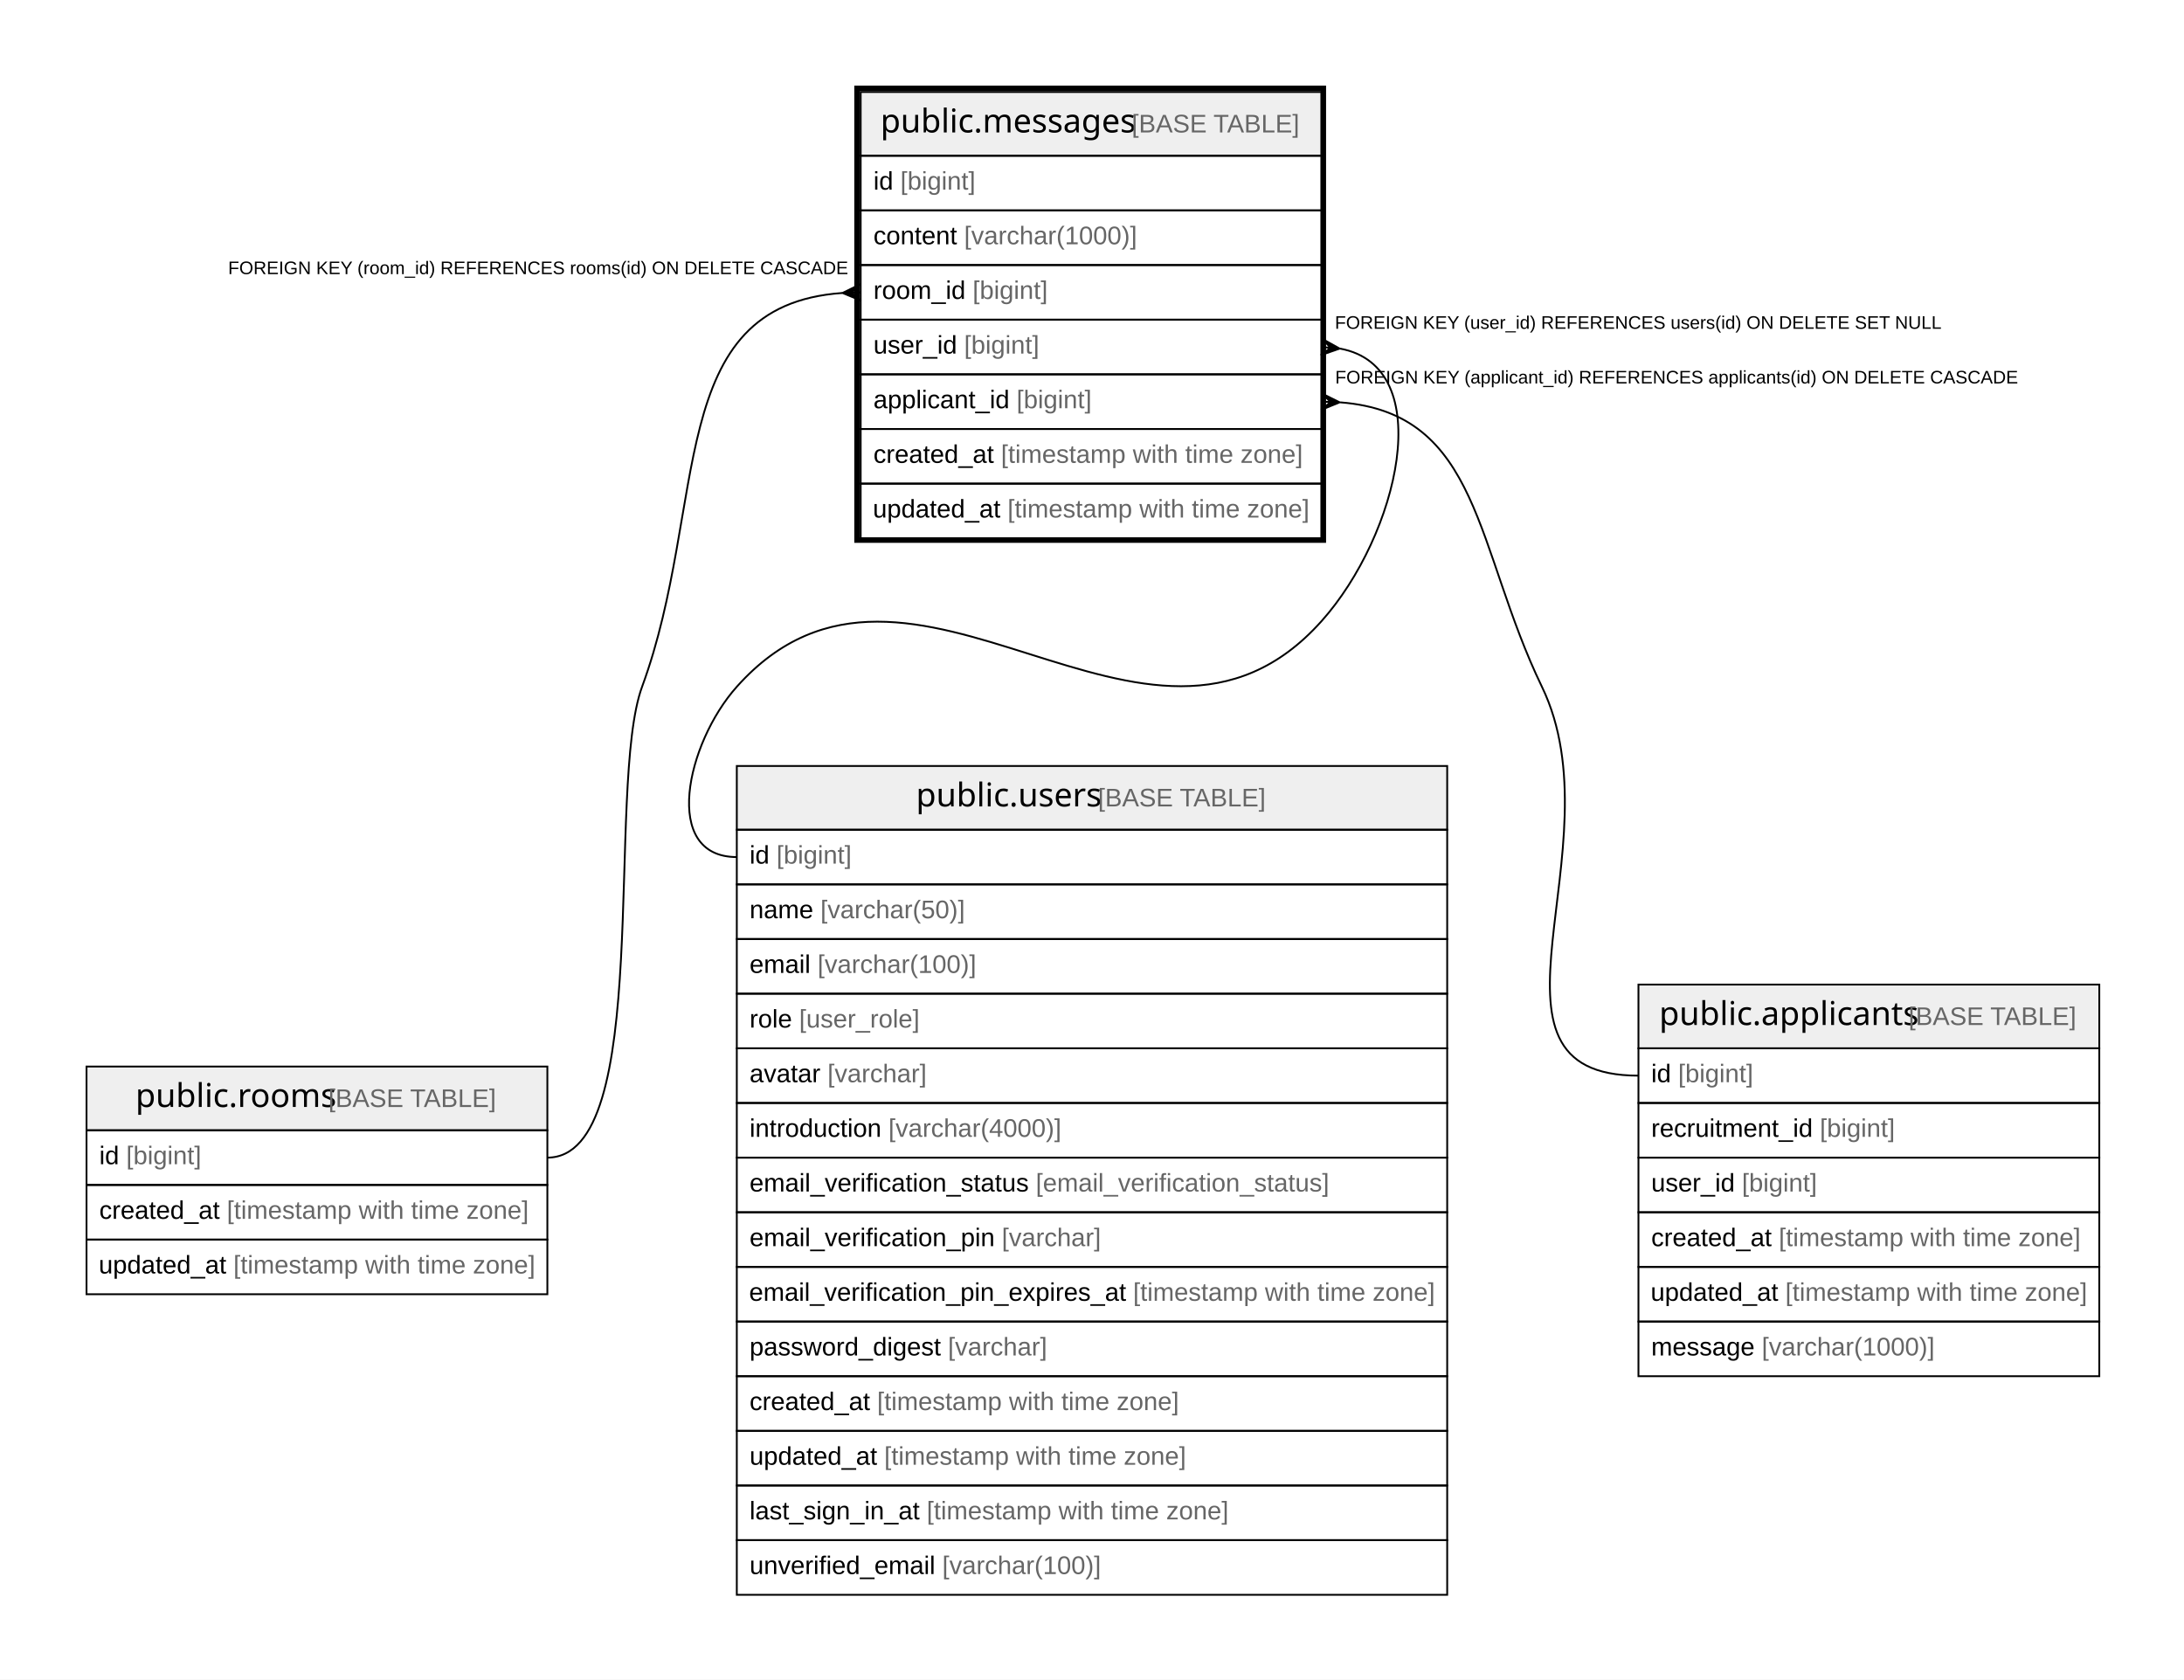
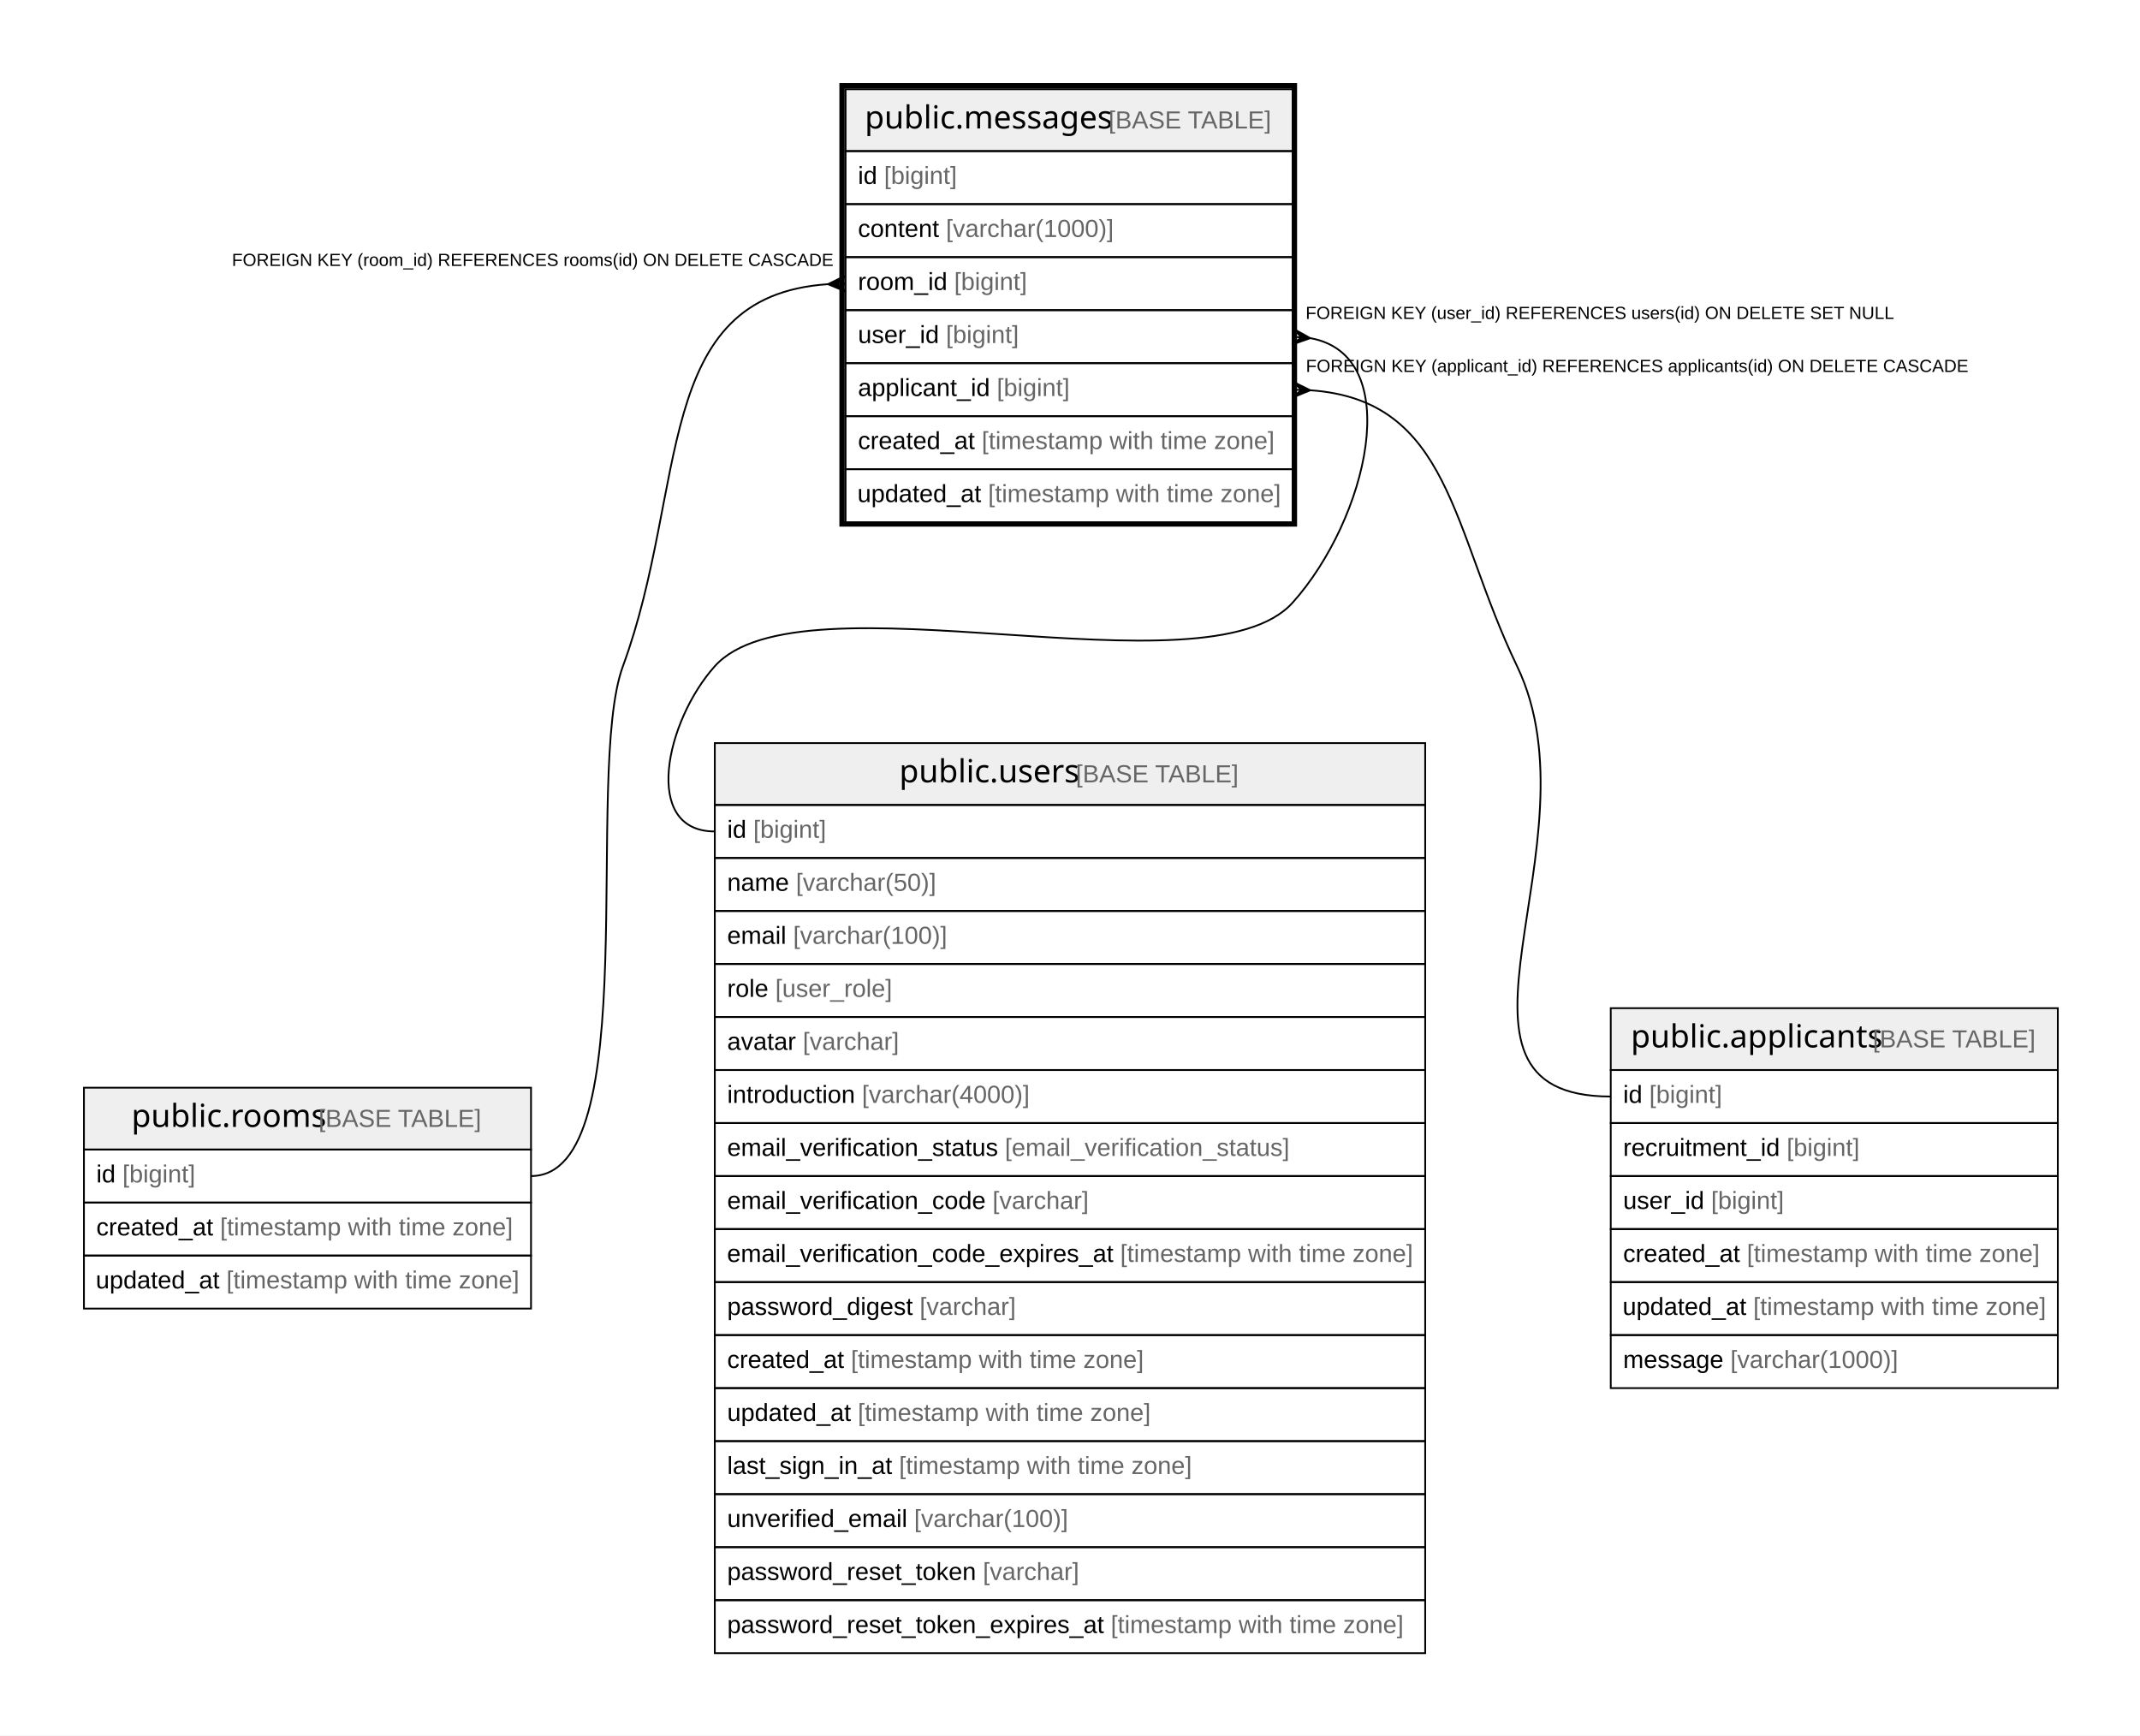
- <svg xmlns="http://www.w3.org/2000/svg" width="1199pt" height="922pt" viewBox="0.00 0.00 1199.00 922.00">
-   <g id="graph0" class="graph" transform="scale(1 1) rotate(0) translate(4 918)">
-     <polygon fill="#ffffff" stroke="transparent" points="-4,4 -4,-918 1195,-918 1195,4 -4,4" />
+ <svg xmlns="http://www.w3.org/2000/svg" width="1211pt" height="982pt" viewBox="0.00 0.00 1211.00 982.00">
+   <g id="graph0" class="graph" transform="scale(1 1) rotate(0) translate(4 978)">
+     <polygon fill="#ffffff" stroke="transparent" points="-4,4 -4,-978 1207,-978 1207,4 -4,4" />
    <g id="node1" class="node">
-       <polygon fill="#efefef" stroke="transparent" points="468.5,-832.5 468.5,-867.5 721.5,-867.5 721.5,-832.5 468.5,-832.5" />
-       <polygon fill="none" stroke="#000000" points="468.5,-832.5 468.5,-867.5 721.5,-867.5 721.5,-832.5 468.5,-832.5" />
-       <text text-anchor="start" x="479.36" y="-845.3" font-family="Arial Bold" font-size="18.00" fill="#000000">public.messages</text>
-       <text text-anchor="start" x="613.386" y="-845.3" font-family="Arial" font-size="14.00" fill="#000000"> </text>
-       <text text-anchor="start" x="617.277" y="-845.3" font-family="Arial" font-size="14.00" fill="#666666">[BASE TABLE]</text>
-       <polygon fill="none" stroke="#000000" points="468.5,-802.5 468.5,-832.5 721.5,-832.5 721.5,-802.5 468.5,-802.5" />
-       <text text-anchor="start" x="475.5" y="-813.9" font-family="Arial" font-size="14.00" fill="#000000">id </text>
-       <text text-anchor="start" x="490.28" y="-813.9" font-family="Arial" font-size="14.00" fill="#666666">[bigint]</text>
-       <polygon fill="none" stroke="#000000" points="468.5,-772.5 468.5,-802.5 721.5,-802.5 721.5,-772.5 468.5,-772.5" />
-       <text text-anchor="start" x="475.5" y="-783.9" font-family="Arial" font-size="14.00" fill="#000000">content </text>
-       <text text-anchor="start" x="525.302" y="-783.9" font-family="Arial" font-size="14.00" fill="#666666">[varchar(1000)]</text>
-       <polygon fill="none" stroke="#000000" points="468.5,-742.5 468.5,-772.5 721.5,-772.5 721.5,-742.5 468.5,-742.5" />
-       <text text-anchor="start" x="475.5" y="-753.9" font-family="Arial" font-size="14.00" fill="#000000">room_id </text>
-       <text text-anchor="start" x="529.949" y="-753.9" font-family="Arial" font-size="14.00" fill="#666666">[bigint]</text>
-       <polygon fill="none" stroke="#000000" points="468.5,-712.5 468.5,-742.5 721.5,-742.5 721.5,-712.5 468.5,-712.5" />
-       <text text-anchor="start" x="475.5" y="-723.9" font-family="Arial" font-size="14.00" fill="#000000">user_id </text>
-       <text text-anchor="start" x="525.288" y="-723.9" font-family="Arial" font-size="14.00" fill="#666666">[bigint]</text>
-       <polygon fill="none" stroke="#000000" points="468.5,-682.5 468.5,-712.5 721.5,-712.5 721.5,-682.5 468.5,-682.5" />
-       <text text-anchor="start" x="475.5" y="-693.9" font-family="Arial" font-size="14.00" fill="#000000">applicant_id </text>
-       <text text-anchor="start" x="554.079" y="-693.9" font-family="Arial" font-size="14.00" fill="#666666">[bigint]</text>
-       <polygon fill="none" stroke="#000000" points="468.5,-652.5 468.5,-682.5 721.5,-682.5 721.5,-652.5 468.5,-652.5" />
-       <text text-anchor="start" x="475.5" y="-663.9" font-family="Arial" font-size="14.00" fill="#000000">created_at </text>
-       <text text-anchor="start" x="545.528" y="-663.9" font-family="Arial" font-size="14.00" fill="#666666">[timestamp with time zone]</text>
-       <polygon fill="none" stroke="#000000" points="468.5,-622.5 468.5,-652.5 721.5,-652.5 721.5,-622.5 468.5,-622.5" />
-       <text text-anchor="start" x="475.192" y="-633.9" font-family="Arial" font-size="14.00" fill="#000000">updated_at </text>
-       <text text-anchor="start" x="549.124" y="-633.9" font-family="Arial" font-size="14.00" fill="#666666">[timestamp with time zone]</text>
-       <polygon fill="none" stroke="#000000" stroke-width="3" points="466.5,-621.5 466.5,-869.5 722.5,-869.5 722.5,-621.5 466.5,-621.5" />
+       <polygon fill="#efefef" stroke="transparent" points="474.5,-892.5 474.5,-927.5 727.5,-927.5 727.5,-892.5 474.5,-892.5" />
+       <polygon fill="none" stroke="#000000" points="474.5,-892.5 474.5,-927.5 727.5,-927.5 727.5,-892.5 474.5,-892.5" />
+       <text text-anchor="start" x="485.36" y="-905.3" font-family="Arial Bold" font-size="18.00" fill="#000000">public.messages</text>
+       <text text-anchor="start" x="619.386" y="-905.3" font-family="Arial" font-size="14.00" fill="#000000"> </text>
+       <text text-anchor="start" x="623.277" y="-905.3" font-family="Arial" font-size="14.00" fill="#666666">[BASE TABLE]</text>
+       <polygon fill="none" stroke="#000000" points="474.5,-862.5 474.5,-892.5 727.5,-892.5 727.5,-862.5 474.5,-862.5" />
+       <text text-anchor="start" x="481.5" y="-873.9" font-family="Arial" font-size="14.00" fill="#000000">id </text>
+       <text text-anchor="start" x="496.28" y="-873.9" font-family="Arial" font-size="14.00" fill="#666666">[bigint]</text>
+       <polygon fill="none" stroke="#000000" points="474.5,-832.5 474.5,-862.5 727.5,-862.5 727.5,-832.5 474.5,-832.5" />
+       <text text-anchor="start" x="481.5" y="-843.9" font-family="Arial" font-size="14.00" fill="#000000">content </text>
+       <text text-anchor="start" x="531.302" y="-843.9" font-family="Arial" font-size="14.00" fill="#666666">[varchar(1000)]</text>
+       <polygon fill="none" stroke="#000000" points="474.5,-802.5 474.5,-832.5 727.5,-832.5 727.5,-802.5 474.5,-802.5" />
+       <text text-anchor="start" x="481.5" y="-813.9" font-family="Arial" font-size="14.00" fill="#000000">room_id </text>
+       <text text-anchor="start" x="535.949" y="-813.9" font-family="Arial" font-size="14.00" fill="#666666">[bigint]</text>
+       <polygon fill="none" stroke="#000000" points="474.5,-772.5 474.5,-802.5 727.5,-802.5 727.5,-772.5 474.5,-772.5" />
+       <text text-anchor="start" x="481.5" y="-783.9" font-family="Arial" font-size="14.00" fill="#000000">user_id </text>
+       <text text-anchor="start" x="531.288" y="-783.9" font-family="Arial" font-size="14.00" fill="#666666">[bigint]</text>
+       <polygon fill="none" stroke="#000000" points="474.5,-742.5 474.5,-772.5 727.5,-772.5 727.5,-742.5 474.5,-742.5" />
+       <text text-anchor="start" x="481.5" y="-753.9" font-family="Arial" font-size="14.00" fill="#000000">applicant_id </text>
+       <text text-anchor="start" x="560.079" y="-753.9" font-family="Arial" font-size="14.00" fill="#666666">[bigint]</text>
+       <polygon fill="none" stroke="#000000" points="474.5,-712.5 474.5,-742.5 727.5,-742.5 727.5,-712.5 474.5,-712.5" />
+       <text text-anchor="start" x="481.5" y="-723.9" font-family="Arial" font-size="14.00" fill="#000000">created_at </text>
+       <text text-anchor="start" x="551.528" y="-723.9" font-family="Arial" font-size="14.00" fill="#666666">[timestamp with time zone]</text>
+       <polygon fill="none" stroke="#000000" points="474.5,-682.5 474.5,-712.5 727.5,-712.5 727.5,-682.5 474.5,-682.5" />
+       <text text-anchor="start" x="481.192" y="-693.9" font-family="Arial" font-size="14.00" fill="#000000">updated_at </text>
+       <text text-anchor="start" x="555.124" y="-693.9" font-family="Arial" font-size="14.00" fill="#666666">[timestamp with time zone]</text>
+       <polygon fill="none" stroke="#000000" stroke-width="3" points="472.5,-681.5 472.5,-929.5 728.5,-929.5 728.5,-681.5 472.5,-681.5" />
    </g>
    <g id="node2" class="node">
-       <polygon fill="#efefef" stroke="transparent" points="43.5,-297.5 43.5,-332.5 296.5,-332.5 296.5,-297.5 43.5,-297.5" />
-       <polygon fill="none" stroke="#000000" points="43.5,-297.5 43.5,-332.5 296.5,-332.5 296.5,-297.5 43.5,-297.5" />
-       <text text-anchor="start" x="70.37" y="-310.3" font-family="Arial Bold" font-size="18.00" fill="#000000">public.rooms</text>
-       <text text-anchor="start" x="172.376" y="-310.3" font-family="Arial" font-size="14.00" fill="#000000"> </text>
-       <text text-anchor="start" x="176.267" y="-310.3" font-family="Arial" font-size="14.00" fill="#666666">[BASE TABLE]</text>
+       <polygon fill="#efefef" stroke="transparent" points="43.5,-327.5 43.5,-362.5 296.5,-362.5 296.5,-327.5 43.5,-327.5" />
+       <polygon fill="none" stroke="#000000" points="43.5,-327.5 43.5,-362.5 296.5,-362.5 296.5,-327.5 43.5,-327.5" />
+       <text text-anchor="start" x="70.37" y="-340.3" font-family="Arial Bold" font-size="18.00" fill="#000000">public.rooms</text>
+       <text text-anchor="start" x="172.376" y="-340.3" font-family="Arial" font-size="14.00" fill="#000000"> </text>
+       <text text-anchor="start" x="176.267" y="-340.3" font-family="Arial" font-size="14.00" fill="#666666">[BASE TABLE]</text>
+       <polygon fill="none" stroke="#000000" points="43.5,-297.5 43.5,-327.5 296.5,-327.5 296.5,-297.5 43.5,-297.5" />
+       <text text-anchor="start" x="50.5" y="-308.9" font-family="Arial" font-size="14.00" fill="#000000">id </text>
+       <text text-anchor="start" x="65.28" y="-308.9" font-family="Arial" font-size="14.00" fill="#666666">[bigint]</text>
      <polygon fill="none" stroke="#000000" points="43.5,-267.5 43.5,-297.5 296.5,-297.5 296.5,-267.5 43.5,-267.5" />
-       <text text-anchor="start" x="50.5" y="-278.9" font-family="Arial" font-size="14.00" fill="#000000">id </text>
-       <text text-anchor="start" x="65.28" y="-278.9" font-family="Arial" font-size="14.00" fill="#666666">[bigint]</text>
+       <text text-anchor="start" x="50.5" y="-278.9" font-family="Arial" font-size="14.00" fill="#000000">created_at </text>
+       <text text-anchor="start" x="120.528" y="-278.9" font-family="Arial" font-size="14.00" fill="#666666">[timestamp with time zone]</text>
      <polygon fill="none" stroke="#000000" points="43.5,-237.5 43.5,-267.5 296.5,-267.5 296.5,-237.5 43.5,-237.5" />
-       <text text-anchor="start" x="50.5" y="-248.9" font-family="Arial" font-size="14.00" fill="#000000">created_at </text>
-       <text text-anchor="start" x="120.528" y="-248.9" font-family="Arial" font-size="14.00" fill="#666666">[timestamp with time zone]</text>
-       <polygon fill="none" stroke="#000000" points="43.5,-207.5 43.5,-237.5 296.5,-237.5 296.5,-207.5 43.5,-207.5" />
-       <text text-anchor="start" x="50.191" y="-218.9" font-family="Arial" font-size="14.00" fill="#000000">updated_at </text>
-       <text text-anchor="start" x="124.124" y="-218.9" font-family="Arial" font-size="14.00" fill="#666666">[timestamp with time zone]</text>
+       <text text-anchor="start" x="50.191" y="-248.9" font-family="Arial" font-size="14.00" fill="#000000">updated_at </text>
+       <text text-anchor="start" x="124.124" y="-248.9" font-family="Arial" font-size="14.00" fill="#666666">[timestamp with time zone]</text>
    </g>
    <g id="edge1" class="edge">
-       <path fill="none" stroke="#000000" d="M458.287,-757.151C360.22,-750.212 385.239,-640.929 348.5,-541 328.281,-486.004 355.095,-282.5 296.5,-282.5" />
-       <polygon fill="#000000" stroke="#000000" points="458.506,-757.159 468.346,-761.997 463.503,-757.329 468.5,-757.5 468.5,-757.5 468.5,-757.5 463.503,-757.329 468.654,-753.003 458.506,-757.159 458.506,-757.159" />
-       <text text-anchor="start" x="121.225" y="-767.5" font-family="Arial" font-size="10.00" fill="#000000">FOREIGN KEY (room_id) REFERENCES rooms(id) ON DELETE CASCADE</text>
+       <path fill="none" stroke="#000000" d="M464.452,-817.176C364.594,-810.506 385.756,-702.213 348.5,-601 325.997,-539.866 361.644,-312.5 296.5,-312.5" />
+       <polygon fill="#000000" stroke="#000000" points="464.505,-817.177 474.355,-821.998 469.503,-817.338 474.5,-817.5 474.5,-817.5 474.5,-817.5 469.503,-817.338 474.645,-813.002 464.505,-817.177 464.505,-817.177" />
+       <text text-anchor="start" x="127.225" y="-827.5" font-family="Arial" font-size="10.00" fill="#000000">FOREIGN KEY (room_id) REFERENCES rooms(id) ON DELETE CASCADE</text>
    </g>
    <g id="node3" class="node">
-       <polygon fill="#efefef" stroke="transparent" points="400.5,-462.5 400.5,-497.5 790.5,-497.5 790.5,-462.5 400.5,-462.5" />
-       <polygon fill="none" stroke="#000000" points="400.5,-462.5 400.5,-497.5 790.5,-497.5 790.5,-462.5 400.5,-462.5" />
-       <text text-anchor="start" x="498.866" y="-475.3" font-family="Arial Bold" font-size="18.00" fill="#000000">public.users</text>
-       <text text-anchor="start" x="594.88" y="-475.3" font-family="Arial" font-size="14.00" fill="#000000"> </text>
-       <text text-anchor="start" x="598.771" y="-475.3" font-family="Arial" font-size="14.00" fill="#666666">[BASE TABLE]</text>
-       <polygon fill="none" stroke="#000000" points="400.5,-432.5 400.5,-462.5 790.5,-462.5 790.5,-432.5 400.5,-432.5" />
-       <text text-anchor="start" x="407.5" y="-443.9" font-family="Arial" font-size="14.00" fill="#000000">id </text>
-       <text text-anchor="start" x="422.28" y="-443.9" font-family="Arial" font-size="14.00" fill="#666666">[bigint]</text>
-       <polygon fill="none" stroke="#000000" points="400.5,-402.5 400.5,-432.5 790.5,-432.5 790.5,-402.5 400.5,-402.5" />
-       <text text-anchor="start" x="407.5" y="-413.9" font-family="Arial" font-size="14.00" fill="#000000">name </text>
-       <text text-anchor="start" x="446.399" y="-413.9" font-family="Arial" font-size="14.00" fill="#666666">[varchar(50)]</text>
-       <polygon fill="none" stroke="#000000" points="400.5,-372.5 400.5,-402.5 790.5,-402.5 790.5,-372.5 400.5,-372.5" />
-       <text text-anchor="start" x="407.5" y="-383.9" font-family="Arial" font-size="14.00" fill="#000000">email </text>
-       <text text-anchor="start" x="444.83" y="-383.9" font-family="Arial" font-size="14.00" fill="#666666">[varchar(100)]</text>
-       <polygon fill="none" stroke="#000000" points="400.5,-342.5 400.5,-372.5 790.5,-372.5 790.5,-342.5 400.5,-342.5" />
-       <text text-anchor="start" x="407.5" y="-353.9" font-family="Arial" font-size="14.00" fill="#000000">role </text>
-       <text text-anchor="start" x="434.723" y="-353.9" font-family="Arial" font-size="14.00" fill="#666666">[user_role]</text>
-       <polygon fill="none" stroke="#000000" points="400.5,-312.5 400.5,-342.5 790.5,-342.5 790.5,-312.5 400.5,-312.5" />
-       <text text-anchor="start" x="407.5" y="-323.9" font-family="Arial" font-size="14.00" fill="#000000">avatar </text>
-       <text text-anchor="start" x="450.29" y="-323.9" font-family="Arial" font-size="14.00" fill="#666666">[varchar]</text>
-       <polygon fill="none" stroke="#000000" points="400.5,-282.5 400.5,-312.5 790.5,-312.5 790.5,-282.5 400.5,-282.5" />
-       <text text-anchor="start" x="407.5" y="-293.9" font-family="Arial" font-size="14.00" fill="#000000">introduction </text>
-       <text text-anchor="start" x="483.741" y="-293.9" font-family="Arial" font-size="14.00" fill="#666666">[varchar(4000)]</text>
-       <polygon fill="none" stroke="#000000" points="400.5,-252.5 400.5,-282.5 790.5,-282.5 790.5,-252.5 400.5,-252.5" />
-       <text text-anchor="start" x="407.5" y="-263.9" font-family="Arial" font-size="14.00" fill="#000000">email_verification_status </text>
-       <text text-anchor="start" x="564.633" y="-263.9" font-family="Arial" font-size="14.00" fill="#666666">[email_verification_status]</text>
-       <polygon fill="none" stroke="#000000" points="400.5,-222.5 400.5,-252.5 790.5,-252.5 790.5,-222.5 400.5,-222.5" />
-       <text text-anchor="start" x="407.5" y="-233.9" font-family="Arial" font-size="14.00" fill="#000000">email_verification_pin </text>
-       <text text-anchor="start" x="545.959" y="-233.9" font-family="Arial" font-size="14.00" fill="#666666">[varchar]</text>
-       <polygon fill="none" stroke="#000000" points="400.5,-192.5 400.5,-222.5 790.5,-222.5 790.5,-192.5 400.5,-192.5" />
-       <text text-anchor="start" x="407.252" y="-203.9" font-family="Arial" font-size="14.00" fill="#000000">email_verification_pin_expires_at </text>
-       <text text-anchor="start" x="618.064" y="-203.9" font-family="Arial" font-size="14.00" fill="#666666">[timestamp with time zone]</text>
-       <polygon fill="none" stroke="#000000" points="400.5,-162.5 400.5,-192.5 790.5,-192.5 790.5,-162.5 400.5,-162.5" />
-       <text text-anchor="start" x="407.5" y="-173.9" font-family="Arial" font-size="14.00" fill="#000000">password_digest </text>
-       <text text-anchor="start" x="516.416" y="-173.9" font-family="Arial" font-size="14.00" fill="#666666">[varchar]</text>
-       <polygon fill="none" stroke="#000000" points="400.5,-132.5 400.5,-162.5 790.5,-162.5 790.5,-132.5 400.5,-132.5" />
-       <text text-anchor="start" x="407.5" y="-143.9" font-family="Arial" font-size="14.00" fill="#000000">created_at </text>
-       <text text-anchor="start" x="477.528" y="-143.9" font-family="Arial" font-size="14.00" fill="#666666">[timestamp with time zone]</text>
-       <polygon fill="none" stroke="#000000" points="400.5,-102.5 400.5,-132.5 790.5,-132.5 790.5,-102.5 400.5,-102.5" />
-       <text text-anchor="start" x="407.5" y="-113.9" font-family="Arial" font-size="14.00" fill="#000000">updated_at </text>
-       <text text-anchor="start" x="481.433" y="-113.9" font-family="Arial" font-size="14.00" fill="#666666">[timestamp with time zone]</text>
-       <polygon fill="none" stroke="#000000" points="400.5,-72.5 400.5,-102.5 790.5,-102.5 790.5,-72.5 400.5,-72.5" />
-       <text text-anchor="start" x="407.5" y="-83.9" font-family="Arial" font-size="14.00" fill="#000000">last_sign_in_at </text>
-       <text text-anchor="start" x="504.752" y="-83.9" font-family="Arial" font-size="14.00" fill="#666666">[timestamp with time zone]</text>
-       <polygon fill="none" stroke="#000000" points="400.5,-42.5 400.5,-72.5 790.5,-72.5 790.5,-42.5 400.5,-42.5" />
-       <text text-anchor="start" x="407.5" y="-53.9" font-family="Arial" font-size="14.00" fill="#000000">unverified_email </text>
-       <text text-anchor="start" x="513.29" y="-53.9" font-family="Arial" font-size="14.00" fill="#666666">[varchar(100)]</text>
+       <polygon fill="#efefef" stroke="transparent" points="400.5,-522.5 400.5,-557.5 802.5,-557.5 802.5,-522.5 400.5,-522.5" />
+       <polygon fill="none" stroke="#000000" points="400.5,-522.5 400.5,-557.5 802.5,-557.5 802.5,-522.5 400.5,-522.5" />
+       <text text-anchor="start" x="504.866" y="-535.3" font-family="Arial Bold" font-size="18.00" fill="#000000">public.users</text>
+       <text text-anchor="start" x="600.88" y="-535.3" font-family="Arial" font-size="14.00" fill="#000000"> </text>
+       <text text-anchor="start" x="604.771" y="-535.3" font-family="Arial" font-size="14.00" fill="#666666">[BASE TABLE]</text>
+       <polygon fill="none" stroke="#000000" points="400.5,-492.5 400.5,-522.5 802.5,-522.5 802.5,-492.5 400.5,-492.5" />
+       <text text-anchor="start" x="407.5" y="-503.9" font-family="Arial" font-size="14.00" fill="#000000">id </text>
+       <text text-anchor="start" x="422.28" y="-503.9" font-family="Arial" font-size="14.00" fill="#666666">[bigint]</text>
+       <polygon fill="none" stroke="#000000" points="400.5,-462.5 400.5,-492.5 802.5,-492.5 802.5,-462.5 400.5,-462.5" />
+       <text text-anchor="start" x="407.5" y="-473.9" font-family="Arial" font-size="14.00" fill="#000000">name </text>
+       <text text-anchor="start" x="446.399" y="-473.9" font-family="Arial" font-size="14.00" fill="#666666">[varchar(50)]</text>
+       <polygon fill="none" stroke="#000000" points="400.5,-432.5 400.5,-462.5 802.5,-462.5 802.5,-432.5 400.5,-432.5" />
+       <text text-anchor="start" x="407.5" y="-443.9" font-family="Arial" font-size="14.00" fill="#000000">email </text>
+       <text text-anchor="start" x="444.83" y="-443.9" font-family="Arial" font-size="14.00" fill="#666666">[varchar(100)]</text>
+       <polygon fill="none" stroke="#000000" points="400.5,-402.5 400.5,-432.5 802.5,-432.5 802.5,-402.5 400.5,-402.5" />
+       <text text-anchor="start" x="407.5" y="-413.9" font-family="Arial" font-size="14.00" fill="#000000">role </text>
+       <text text-anchor="start" x="434.723" y="-413.9" font-family="Arial" font-size="14.00" fill="#666666">[user_role]</text>
+       <polygon fill="none" stroke="#000000" points="400.5,-372.5 400.5,-402.5 802.5,-402.5 802.5,-372.5 400.5,-372.5" />
+       <text text-anchor="start" x="407.5" y="-383.9" font-family="Arial" font-size="14.00" fill="#000000">avatar </text>
+       <text text-anchor="start" x="450.29" y="-383.9" font-family="Arial" font-size="14.00" fill="#666666">[varchar]</text>
+       <polygon fill="none" stroke="#000000" points="400.5,-342.5 400.5,-372.5 802.5,-372.5 802.5,-342.5 400.5,-342.5" />
+       <text text-anchor="start" x="407.5" y="-353.9" font-family="Arial" font-size="14.00" fill="#000000">introduction </text>
+       <text text-anchor="start" x="483.741" y="-353.9" font-family="Arial" font-size="14.00" fill="#666666">[varchar(4000)]</text>
+       <polygon fill="none" stroke="#000000" points="400.5,-312.5 400.5,-342.5 802.5,-342.5 802.5,-312.5 400.5,-312.5" />
+       <text text-anchor="start" x="407.5" y="-323.9" font-family="Arial" font-size="14.00" fill="#000000">email_verification_status </text>
+       <text text-anchor="start" x="564.633" y="-323.9" font-family="Arial" font-size="14.00" fill="#666666">[email_verification_status]</text>
+       <polygon fill="none" stroke="#000000" points="400.5,-282.5 400.5,-312.5 802.5,-312.5 802.5,-282.5 400.5,-282.5" />
+       <text text-anchor="start" x="407.5" y="-293.9" font-family="Arial" font-size="14.00" fill="#000000">email_verification_code </text>
+       <text text-anchor="start" x="557.635" y="-293.9" font-family="Arial" font-size="14.00" fill="#666666">[varchar]</text>
+       <polygon fill="none" stroke="#000000" points="400.5,-252.5 400.5,-282.5 802.5,-282.5 802.5,-252.5 400.5,-252.5" />
+       <text text-anchor="start" x="407.414" y="-263.9" font-family="Arial" font-size="14.00" fill="#000000">email_verification_code_expires_at </text>
+       <text text-anchor="start" x="629.902" y="-263.9" font-family="Arial" font-size="14.00" fill="#666666">[timestamp with time zone]</text>
+       <polygon fill="none" stroke="#000000" points="400.5,-222.5 400.5,-252.5 802.5,-252.5 802.5,-222.5 400.5,-222.5" />
+       <text text-anchor="start" x="407.5" y="-233.9" font-family="Arial" font-size="14.00" fill="#000000">password_digest </text>
+       <text text-anchor="start" x="516.416" y="-233.9" font-family="Arial" font-size="14.00" fill="#666666">[varchar]</text>
+       <polygon fill="none" stroke="#000000" points="400.5,-192.5 400.5,-222.5 802.5,-222.5 802.5,-192.5 400.5,-192.5" />
+       <text text-anchor="start" x="407.5" y="-203.9" font-family="Arial" font-size="14.00" fill="#000000">created_at </text>
+       <text text-anchor="start" x="477.528" y="-203.9" font-family="Arial" font-size="14.00" fill="#666666">[timestamp with time zone]</text>
+       <polygon fill="none" stroke="#000000" points="400.5,-162.5 400.5,-192.5 802.5,-192.5 802.5,-162.5 400.5,-162.5" />
+       <text text-anchor="start" x="407.5" y="-173.9" font-family="Arial" font-size="14.00" fill="#000000">updated_at </text>
+       <text text-anchor="start" x="481.433" y="-173.9" font-family="Arial" font-size="14.00" fill="#666666">[timestamp with time zone]</text>
+       <polygon fill="none" stroke="#000000" points="400.5,-132.5 400.5,-162.5 802.5,-162.5 802.5,-132.5 400.5,-132.5" />
+       <text text-anchor="start" x="407.5" y="-143.9" font-family="Arial" font-size="14.00" fill="#000000">last_sign_in_at </text>
+       <text text-anchor="start" x="504.752" y="-143.9" font-family="Arial" font-size="14.00" fill="#666666">[timestamp with time zone]</text>
+       <polygon fill="none" stroke="#000000" points="400.5,-102.5 400.5,-132.5 802.5,-132.5 802.5,-102.5 400.5,-102.5" />
+       <text text-anchor="start" x="407.5" y="-113.9" font-family="Arial" font-size="14.00" fill="#000000">unverified_email </text>
+       <text text-anchor="start" x="513.29" y="-113.9" font-family="Arial" font-size="14.00" fill="#666666">[varchar(100)]</text>
+       <polygon fill="none" stroke="#000000" points="400.5,-72.5 400.5,-102.5 802.5,-102.5 802.5,-72.5 400.5,-72.5" />
+       <text text-anchor="start" x="407.5" y="-83.9" font-family="Arial" font-size="14.00" fill="#000000">password_reset_token </text>
+       <text text-anchor="start" x="552.208" y="-83.9" font-family="Arial" font-size="14.00" fill="#666666">[varchar]</text>
+       <polygon fill="none" stroke="#000000" points="400.5,-42.5 400.5,-72.5 802.5,-72.5 802.5,-42.5 400.5,-42.5" />
+       <text text-anchor="start" x="407.5" y="-53.9" font-family="Arial" font-size="14.00" fill="#000000">password_reset_token_expires_at </text>
+       <text text-anchor="start" x="624.562" y="-53.9" font-family="Arial" font-size="14.00" fill="#666666">[timestamp with time zone]</text>
    </g>
    <g id="edge2" class="edge">
-       <path fill="none" stroke="#000000" d="M731.685,-726.622C785.883,-716.645 763.646,-624.137 721.5,-577 625.811,-469.979 496.189,-648.02 400.5,-541 372.802,-510.022 358.944,-447.5 400.5,-447.5" />
-       <polygon fill="#000000" stroke="#000000" points="731.463,-726.641 721.113,-723.017 726.481,-727.07 721.5,-727.5 721.5,-727.5 721.5,-727.5 726.481,-727.07 721.887,-731.983 731.463,-726.641 731.463,-726.641" />
-       <text text-anchor="start" x="728.829" y="-737.5" font-family="Arial" font-size="10.00" fill="#000000">FOREIGN KEY (user_id) REFERENCES users(id) ON DELETE SET NULL</text>
+       <path fill="none" stroke="#000000" d="M737.685,-786.621C791.888,-776.64 769.694,-684.094 727.5,-637 678.717,-582.551 449.283,-655.449 400.5,-601 372.77,-570.05 358.944,-507.5 400.5,-507.5" />
+       <polygon fill="#000000" stroke="#000000" points="737.463,-786.64 727.113,-783.017 732.481,-787.07 727.5,-787.5 727.5,-787.5 727.5,-787.5 732.481,-787.07 727.887,-791.983 737.463,-786.64 737.463,-786.64" />
+       <text text-anchor="start" x="734.829" y="-797.5" font-family="Arial" font-size="10.00" fill="#000000">FOREIGN KEY (user_id) REFERENCES users(id) ON DELETE SET NULL</text>
    </g>
    <g id="node4" class="node">
-       <polygon fill="#efefef" stroke="transparent" points="895.5,-342.5 895.5,-377.5 1148.5,-377.5 1148.5,-342.5 895.5,-342.5" />
-       <polygon fill="none" stroke="#000000" points="895.5,-342.5 895.5,-377.5 1148.5,-377.5 1148.5,-342.5 895.5,-342.5" />
-       <text text-anchor="start" x="906.858" y="-355.3" font-family="Arial Bold" font-size="18.00" fill="#000000">public.applicants</text>
-       <text text-anchor="start" x="1039.889" y="-355.3" font-family="Arial" font-size="14.00" fill="#000000"> </text>
-       <text text-anchor="start" x="1043.779" y="-355.3" font-family="Arial" font-size="14.00" fill="#666666">[BASE TABLE]</text>
-       <polygon fill="none" stroke="#000000" points="895.5,-312.5 895.5,-342.5 1148.5,-342.5 1148.5,-312.5 895.5,-312.5" />
-       <text text-anchor="start" x="902.5" y="-323.9" font-family="Arial" font-size="14.00" fill="#000000">id </text>
-       <text text-anchor="start" x="917.28" y="-323.9" font-family="Arial" font-size="14.00" fill="#666666">[bigint]</text>
-       <polygon fill="none" stroke="#000000" points="895.5,-282.5 895.5,-312.5 1148.5,-312.5 1148.5,-282.5 895.5,-282.5" />
-       <text text-anchor="start" x="902.5" y="-293.9" font-family="Arial" font-size="14.00" fill="#000000">recruitment_id </text>
-       <text text-anchor="start" x="995.062" y="-293.9" font-family="Arial" font-size="14.00" fill="#666666">[bigint]</text>
-       <polygon fill="none" stroke="#000000" points="895.5,-252.5 895.5,-282.5 1148.5,-282.5 1148.5,-252.5 895.5,-252.5" />
-       <text text-anchor="start" x="902.5" y="-263.9" font-family="Arial" font-size="14.00" fill="#000000">user_id </text>
-       <text text-anchor="start" x="952.288" y="-263.9" font-family="Arial" font-size="14.00" fill="#666666">[bigint]</text>
-       <polygon fill="none" stroke="#000000" points="895.5,-222.5 895.5,-252.5 1148.5,-252.5 1148.5,-222.5 895.5,-222.5" />
-       <text text-anchor="start" x="902.5" y="-233.9" font-family="Arial" font-size="14.00" fill="#000000">created_at </text>
-       <text text-anchor="start" x="972.528" y="-233.9" font-family="Arial" font-size="14.00" fill="#666666">[timestamp with time zone]</text>
-       <polygon fill="none" stroke="#000000" points="895.5,-192.5 895.5,-222.5 1148.5,-222.5 1148.5,-192.5 895.5,-192.5" />
-       <text text-anchor="start" x="902.192" y="-203.9" font-family="Arial" font-size="14.00" fill="#000000">updated_at </text>
-       <text text-anchor="start" x="976.124" y="-203.9" font-family="Arial" font-size="14.00" fill="#666666">[timestamp with time zone]</text>
-       <polygon fill="none" stroke="#000000" points="895.5,-162.5 895.5,-192.5 1148.5,-192.5 1148.5,-162.5 895.5,-162.5" />
-       <text text-anchor="start" x="902.5" y="-173.9" font-family="Arial" font-size="14.00" fill="#000000">message </text>
-       <text text-anchor="start" x="963.182" y="-173.9" font-family="Arial" font-size="14.00" fill="#666666">[varchar(1000)]</text>
+       <polygon fill="#efefef" stroke="transparent" points="907.5,-372.5 907.5,-407.5 1160.5,-407.5 1160.5,-372.5 907.5,-372.5" />
+       <polygon fill="none" stroke="#000000" points="907.5,-372.5 907.5,-407.5 1160.5,-407.5 1160.5,-372.5 907.5,-372.5" />
+       <text text-anchor="start" x="918.858" y="-385.3" font-family="Arial Bold" font-size="18.00" fill="#000000">public.applicants</text>
+       <text text-anchor="start" x="1051.889" y="-385.3" font-family="Arial" font-size="14.00" fill="#000000"> </text>
+       <text text-anchor="start" x="1055.779" y="-385.3" font-family="Arial" font-size="14.00" fill="#666666">[BASE TABLE]</text>
+       <polygon fill="none" stroke="#000000" points="907.5,-342.5 907.5,-372.5 1160.5,-372.5 1160.5,-342.5 907.5,-342.5" />
+       <text text-anchor="start" x="914.5" y="-353.9" font-family="Arial" font-size="14.00" fill="#000000">id </text>
+       <text text-anchor="start" x="929.28" y="-353.9" font-family="Arial" font-size="14.00" fill="#666666">[bigint]</text>
+       <polygon fill="none" stroke="#000000" points="907.5,-312.5 907.5,-342.5 1160.5,-342.5 1160.5,-312.5 907.5,-312.5" />
+       <text text-anchor="start" x="914.5" y="-323.9" font-family="Arial" font-size="14.00" fill="#000000">recruitment_id </text>
+       <text text-anchor="start" x="1007.062" y="-323.9" font-family="Arial" font-size="14.00" fill="#666666">[bigint]</text>
+       <polygon fill="none" stroke="#000000" points="907.5,-282.5 907.5,-312.5 1160.5,-312.5 1160.5,-282.5 907.5,-282.5" />
+       <text text-anchor="start" x="914.5" y="-293.9" font-family="Arial" font-size="14.00" fill="#000000">user_id </text>
+       <text text-anchor="start" x="964.288" y="-293.9" font-family="Arial" font-size="14.00" fill="#666666">[bigint]</text>
+       <polygon fill="none" stroke="#000000" points="907.5,-252.5 907.5,-282.5 1160.5,-282.5 1160.5,-252.5 907.5,-252.5" />
+       <text text-anchor="start" x="914.5" y="-263.9" font-family="Arial" font-size="14.00" fill="#000000">created_at </text>
+       <text text-anchor="start" x="984.528" y="-263.9" font-family="Arial" font-size="14.00" fill="#666666">[timestamp with time zone]</text>
+       <polygon fill="none" stroke="#000000" points="907.5,-222.5 907.5,-252.5 1160.5,-252.5 1160.5,-222.5 907.5,-222.5" />
+       <text text-anchor="start" x="914.192" y="-233.9" font-family="Arial" font-size="14.00" fill="#000000">updated_at </text>
+       <text text-anchor="start" x="988.124" y="-233.9" font-family="Arial" font-size="14.00" fill="#666666">[timestamp with time zone]</text>
+       <polygon fill="none" stroke="#000000" points="907.5,-192.5 907.5,-222.5 1160.5,-222.5 1160.5,-192.5 907.5,-192.5" />
+       <text text-anchor="start" x="914.5" y="-203.9" font-family="Arial" font-size="14.00" fill="#000000">message </text>
+       <text text-anchor="start" x="975.182" y="-203.9" font-family="Arial" font-size="14.00" fill="#666666">[varchar(1000)]</text>
    </g>
    <g id="edge3" class="edge">
-       <path fill="none" stroke="#000000" d="M731.858,-697.115C809.065,-691.151 805.77,-616.893 842.5,-541 885.091,-452.996 797.731,-327.5 895.5,-327.5" />
-       <polygon fill="#000000" stroke="#000000" points="731.493,-697.128 721.333,-693.003 726.496,-697.314 721.5,-697.5 721.5,-697.5 721.5,-697.5 726.496,-697.314 721.667,-701.997 731.493,-697.128 731.493,-697.128" />
-       <text text-anchor="start" x="728.989" y="-707.5" font-family="Arial" font-size="10.00" fill="#000000">FOREIGN KEY (applicant_id) REFERENCES applicants(id) ON DELETE CASCADE</text>
+       <path fill="none" stroke="#000000" d="M737.589,-757.157C817.03,-751.573 817.213,-678.582 854.5,-601 902.477,-501.175 796.744,-357.5 907.5,-357.5" />
+       <polygon fill="#000000" stroke="#000000" points="737.494,-757.16 727.347,-753.003 732.497,-757.33 727.5,-757.5 727.5,-757.5 727.5,-757.5 732.497,-757.33 727.653,-761.997 737.494,-757.16 737.494,-757.16" />
+       <text text-anchor="start" x="734.989" y="-767.5" font-family="Arial" font-size="10.00" fill="#000000">FOREIGN KEY (applicant_id) REFERENCES applicants(id) ON DELETE CASCADE</text>
    </g>
  </g>
</svg>
